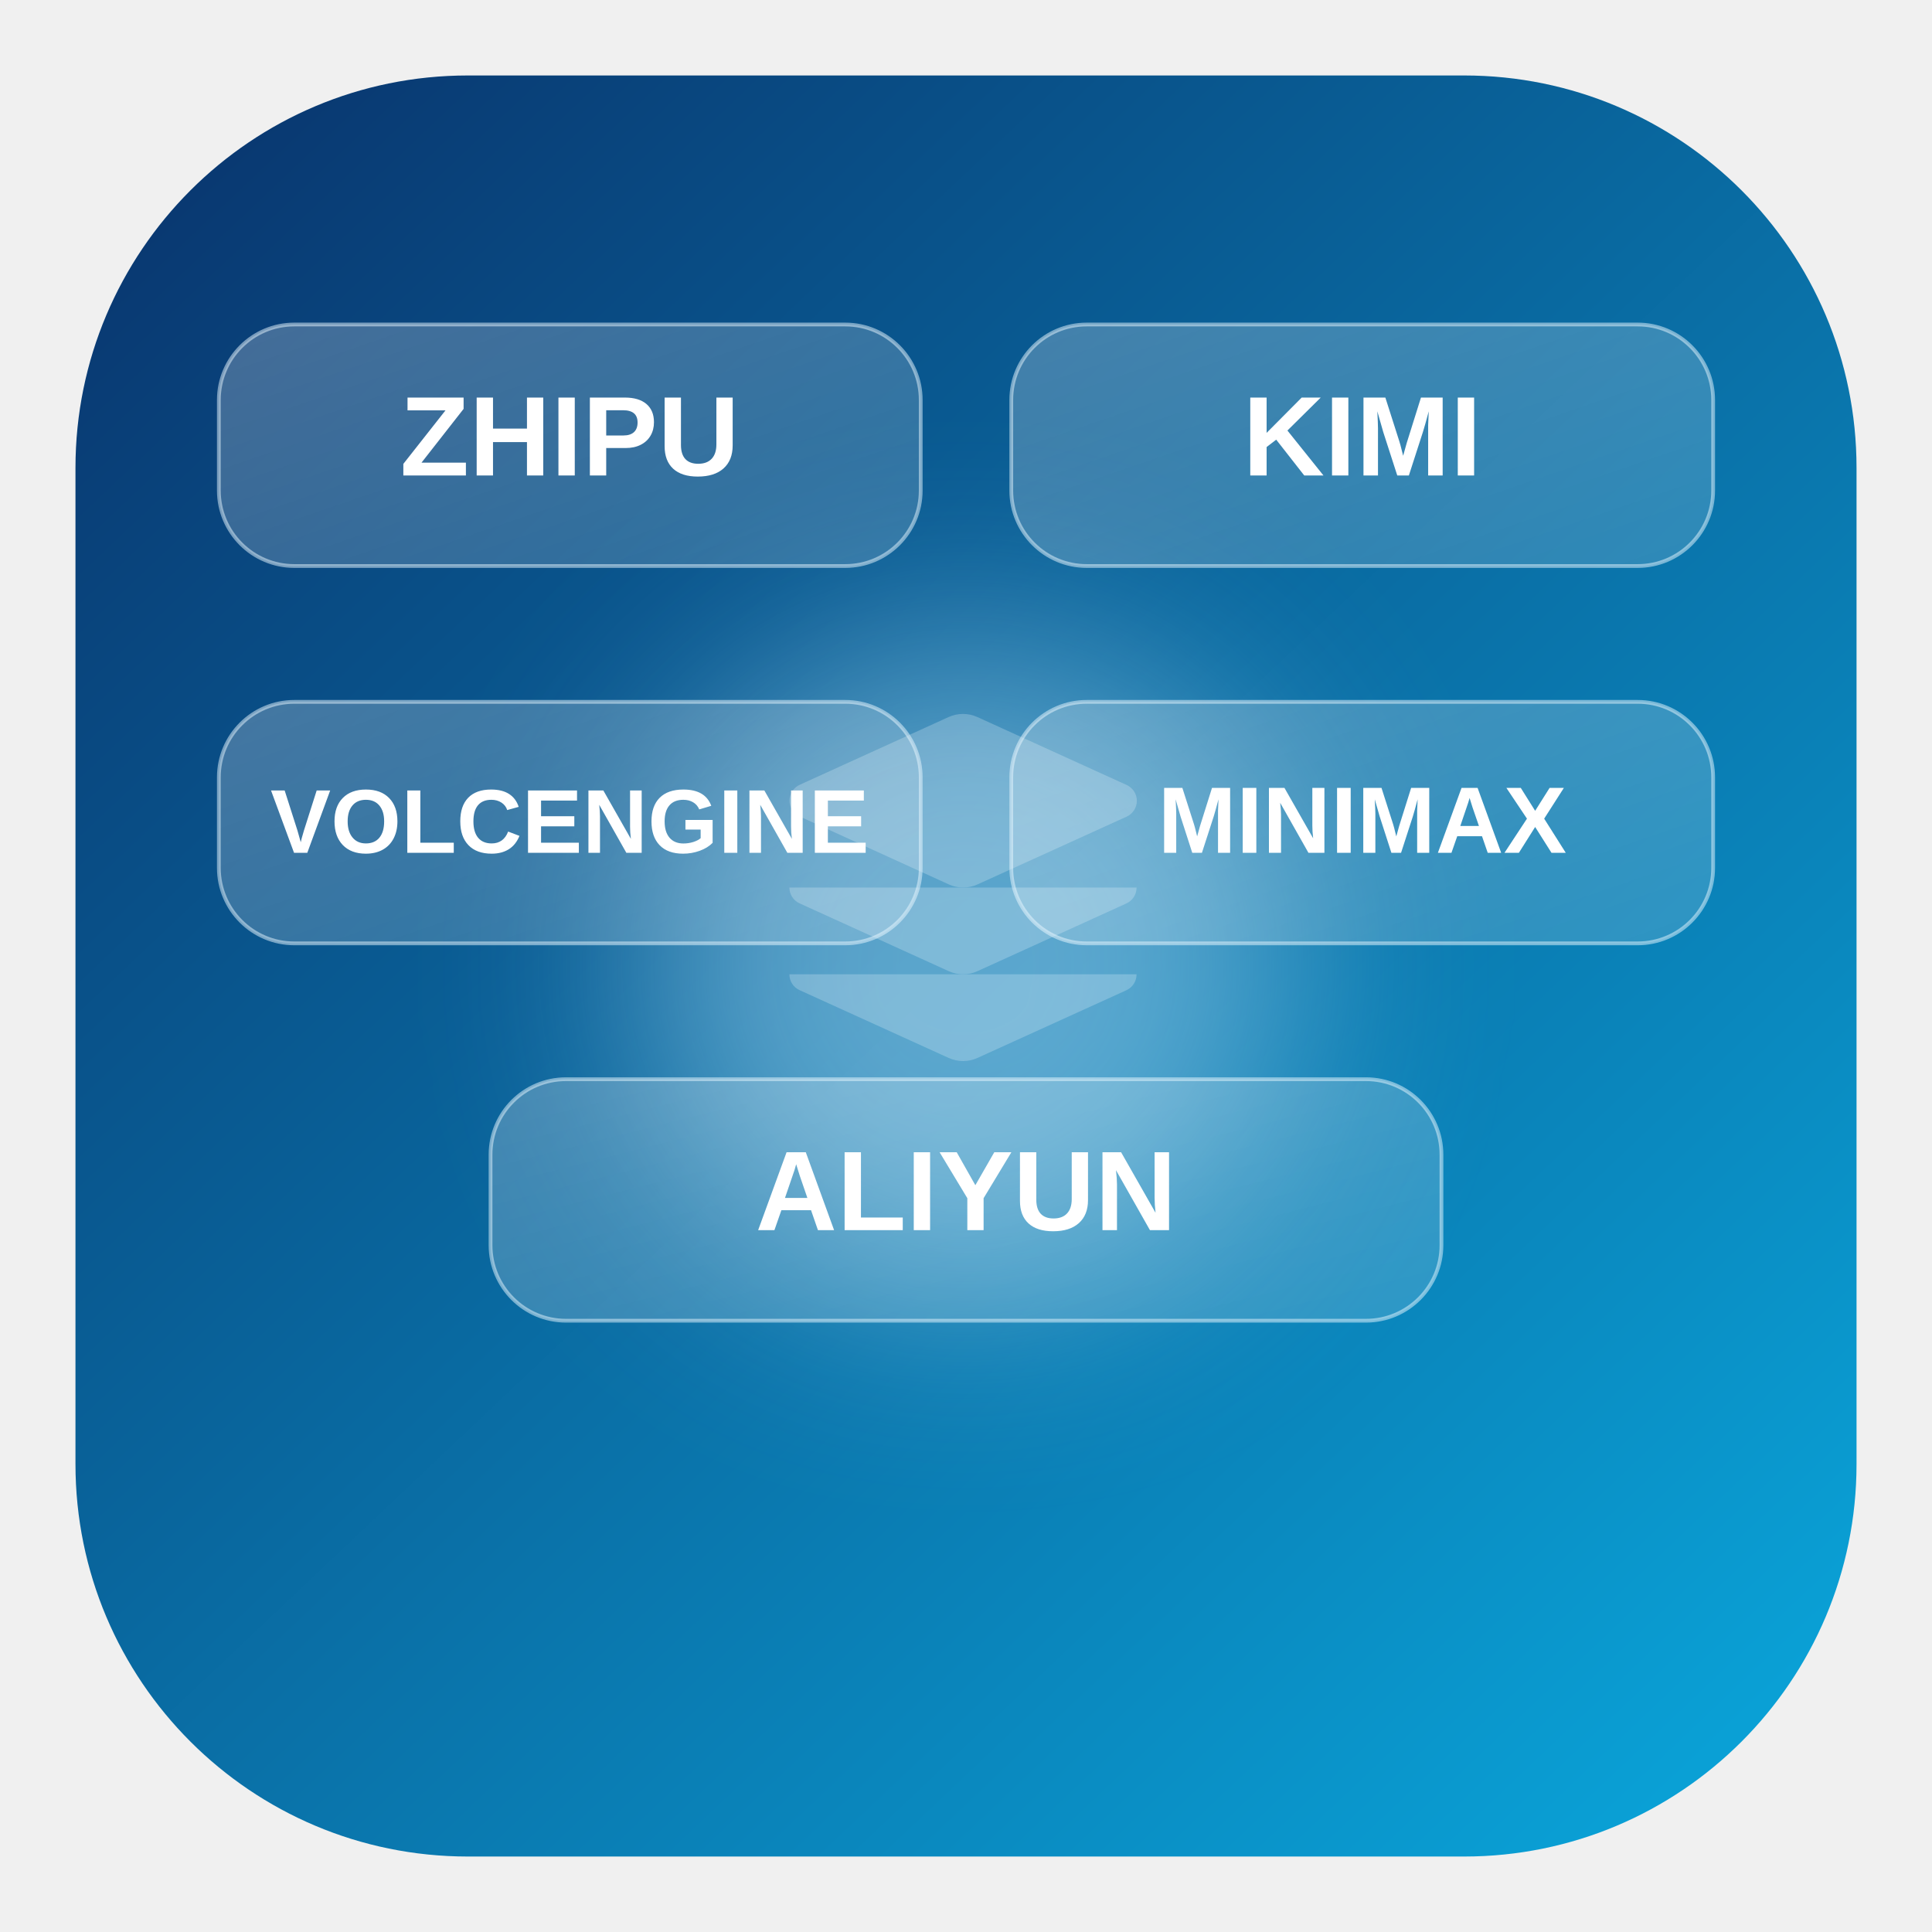
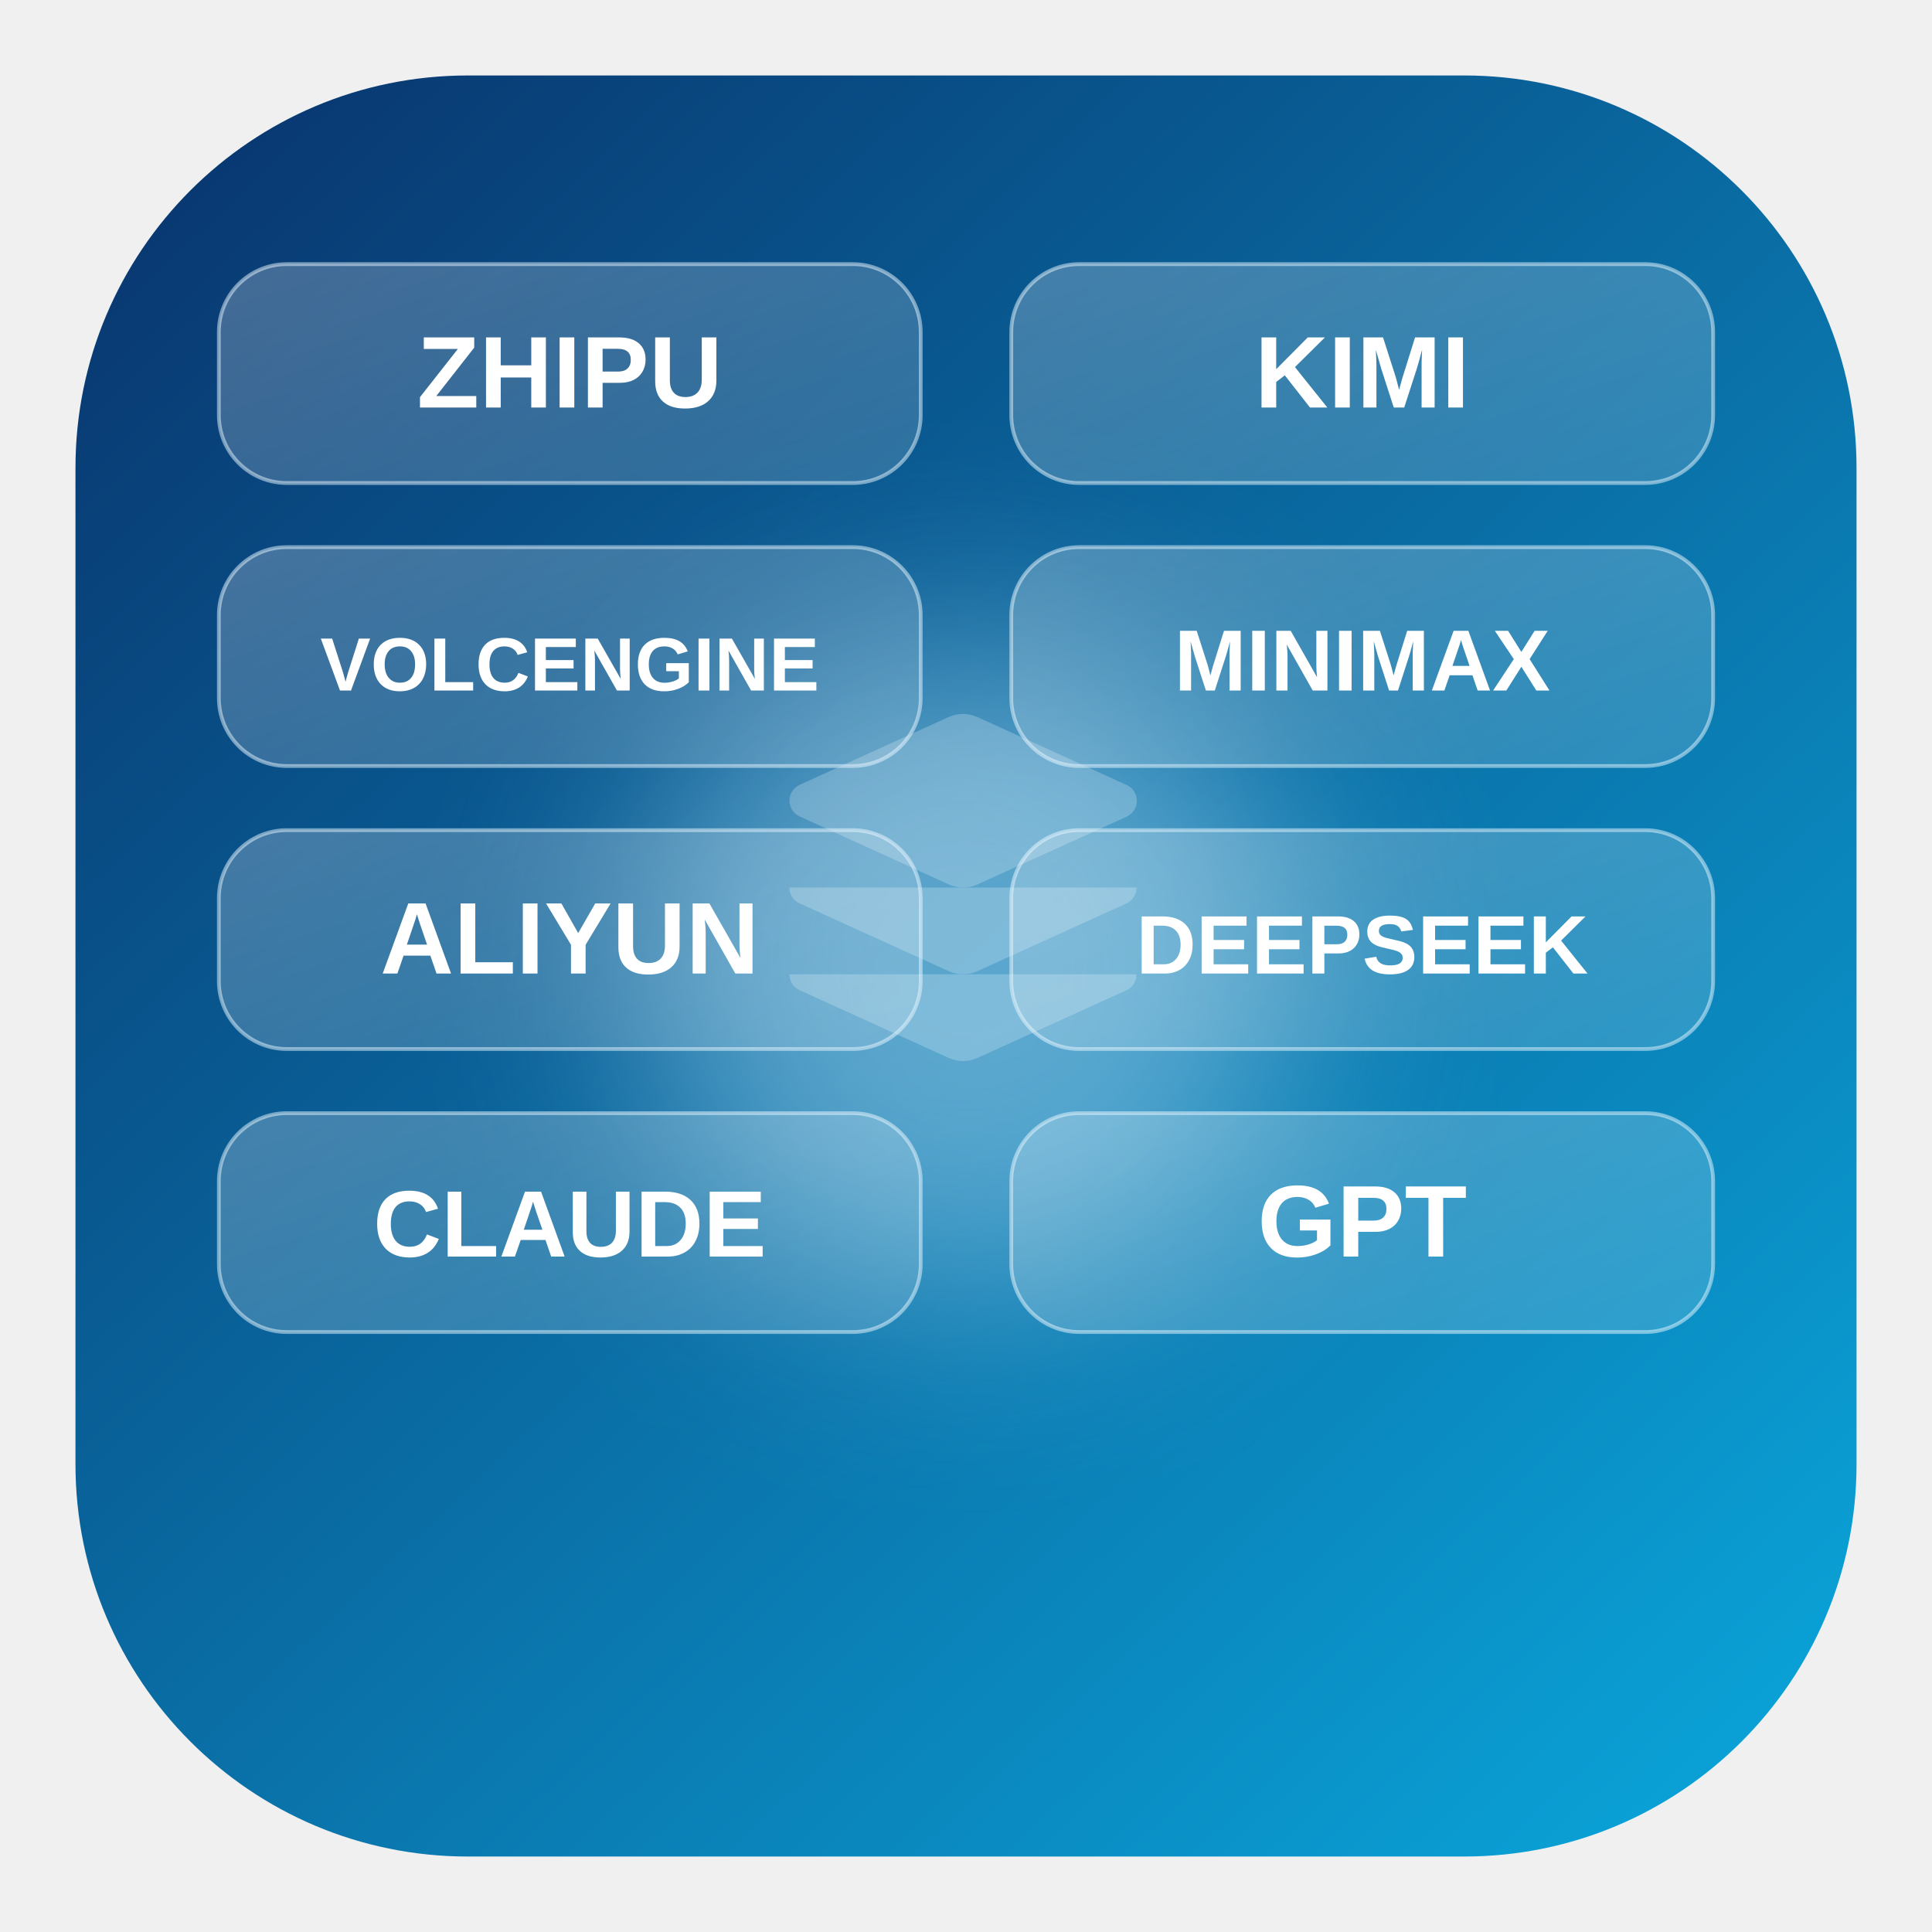
<svg xmlns="http://www.w3.org/2000/svg" width="512" height="512" viewBox="0 0 512 512" fill="none">
  <defs>
    <linearGradient id="bg" x1="42" y1="36" x2="462" y2="480" gradientUnits="userSpaceOnUse">
      <stop offset="0" stop-color="#09366F" />
      <stop offset="1" stop-color="#0AA3D8" />
    </linearGradient>
    <linearGradient id="pill" x1="0" y1="0" x2="1" y2="1">
      <stop offset="0" stop-color="#FFFFFF" stop-opacity="0.24" />
      <stop offset="1" stop-color="#FFFFFF" stop-opacity="0.14" />
    </linearGradient>
    <filter id="blur" x="82" y="102" width="348" height="308" filterUnits="userSpaceOnUse" color-interpolation-filters="sRGB">
      <feGaussianBlur stdDeviation="28" />
    </filter>
  </defs>
  <rect x="20" y="20" width="472" height="472" rx="104" fill="url(#bg)" />
  <g filter="url(#blur)" opacity="0.45">
    <circle cx="256" cy="256" r="86" fill="#BDEBFF" />
  </g>
  <g transform="translate(200 180) scale(4.6)" opacity="0.24">
    <path fill="#F4FBFF" d="M12.83 2.18a2 2 0 0 0-1.66 0L2.6 6.08a1 1 0 0 0 0 1.83l8.58 3.91a2 2 0 0 0 1.66 0l8.58-3.9a1 1 0 0 0 0-1.83z" />
    <path fill="#F4FBFF" d="M2 12a1 1 0 0 0 .58.91l8.6 3.91a2 2 0 0 0 1.65 0l8.58-3.9A1 1 0 0 0 22 12" />
    <path fill="#F4FBFF" d="M2 17a1 1 0 0 0 .58.91l8.6 3.91a2 2 0 0 0 1.65 0l8.58-3.9A1 1 0 0 0 22 17" />
  </g>
  <g>
-     <rect x="58" y="86" width="186" height="64" rx="20" fill="url(#pill)" stroke="#EAF8FF" stroke-opacity="0.5" />
-     <text x="151" y="126" text-anchor="middle" fill="#FFFFFF" font-size="30" font-weight="700" font-family="Segoe UI, Microsoft YaHei, Arial, sans-serif">ZHIPU</text>
-     <rect x="268" y="86" width="186" height="64" rx="20" fill="url(#pill)" stroke="#EAF8FF" stroke-opacity="0.5" />
-     <text x="361" y="126" text-anchor="middle" fill="#FFFFFF" font-size="30" font-weight="700" font-family="Segoe UI, Microsoft YaHei, Arial, sans-serif">KIMI</text>
-     <rect x="58" y="186" width="186" height="64" rx="20" fill="url(#pill)" stroke="#EAF8FF" stroke-opacity="0.5" />
-     <text x="151" y="226" text-anchor="middle" fill="#FFFFFF" font-size="24" font-weight="700" font-family="Segoe UI, Microsoft YaHei, Arial, sans-serif">VOLCENGINE</text>
-     <rect x="268" y="186" width="186" height="64" rx="20" fill="url(#pill)" stroke="#EAF8FF" stroke-opacity="0.5" />
-     <text x="361" y="226" text-anchor="middle" fill="#FFFFFF" font-size="25" font-weight="700" font-family="Segoe UI, Microsoft YaHei, Arial, sans-serif">MINIMAX</text>
-     <rect x="130" y="286" width="252" height="64" rx="20" fill="url(#pill)" stroke="#EAF8FF" stroke-opacity="0.5" />
-     <text x="256" y="326" text-anchor="middle" fill="#FFFFFF" font-size="30" font-weight="700" font-family="Segoe UI, Microsoft YaHei, Arial, sans-serif">ALIYUN</text>
+     <rect x="58" y="70" width="186" height="58" rx="18" fill="url(#pill)" stroke="#EAF8FF" stroke-opacity="0.5" />
+     <text x="151" y="108" text-anchor="middle" fill="#FFFFFF" font-size="27" font-weight="700" font-family="Segoe UI, Microsoft YaHei, Arial, sans-serif">ZHIPU</text>
+     <rect x="268" y="70" width="186" height="58" rx="18" fill="url(#pill)" stroke="#EAF8FF" stroke-opacity="0.5" />
+     <text x="361" y="108" text-anchor="middle" fill="#FFFFFF" font-size="27" font-weight="700" font-family="Segoe UI, Microsoft YaHei, Arial, sans-serif">KIMI</text>
+     <rect x="58" y="145" width="186" height="58" rx="18" fill="url(#pill)" stroke="#EAF8FF" stroke-opacity="0.5" />
+     <text x="151" y="183" text-anchor="middle" fill="#FFFFFF" font-size="20" font-weight="700" font-family="Segoe UI, Microsoft YaHei, Arial, sans-serif">VOLCENGINE</text>
+     <rect x="268" y="145" width="186" height="58" rx="18" fill="url(#pill)" stroke="#EAF8FF" stroke-opacity="0.5" />
+     <text x="361" y="183" text-anchor="middle" fill="#FFFFFF" font-size="23" font-weight="700" font-family="Segoe UI, Microsoft YaHei, Arial, sans-serif">MINIMAX</text>
+     <rect x="58" y="220" width="186" height="58" rx="18" fill="url(#pill)" stroke="#EAF8FF" stroke-opacity="0.5" />
+     <text x="151" y="258" text-anchor="middle" fill="#FFFFFF" font-size="27" font-weight="700" font-family="Segoe UI, Microsoft YaHei, Arial, sans-serif">ALIYUN</text>
+     <rect x="268" y="220" width="186" height="58" rx="18" fill="url(#pill)" stroke="#EAF8FF" stroke-opacity="0.5" />
+     <text x="361" y="258" text-anchor="middle" fill="#FFFFFF" font-size="22" font-weight="700" font-family="Segoe UI, Microsoft YaHei, Arial, sans-serif">DEEPSEEK</text>
+     <rect x="58" y="295" width="186" height="58" rx="18" fill="url(#pill)" stroke="#EAF8FF" stroke-opacity="0.5" />
+     <text x="151" y="333" text-anchor="middle" fill="#FFFFFF" font-size="25" font-weight="700" font-family="Segoe UI, Microsoft YaHei, Arial, sans-serif">CLAUDE</text>
+     <rect x="268" y="295" width="186" height="58" rx="18" fill="url(#pill)" stroke="#EAF8FF" stroke-opacity="0.5" />
+     <text x="361" y="333" text-anchor="middle" fill="#FFFFFF" font-size="27" font-weight="700" font-family="Segoe UI, Microsoft YaHei, Arial, sans-serif">GPT</text>
  </g>
</svg>
